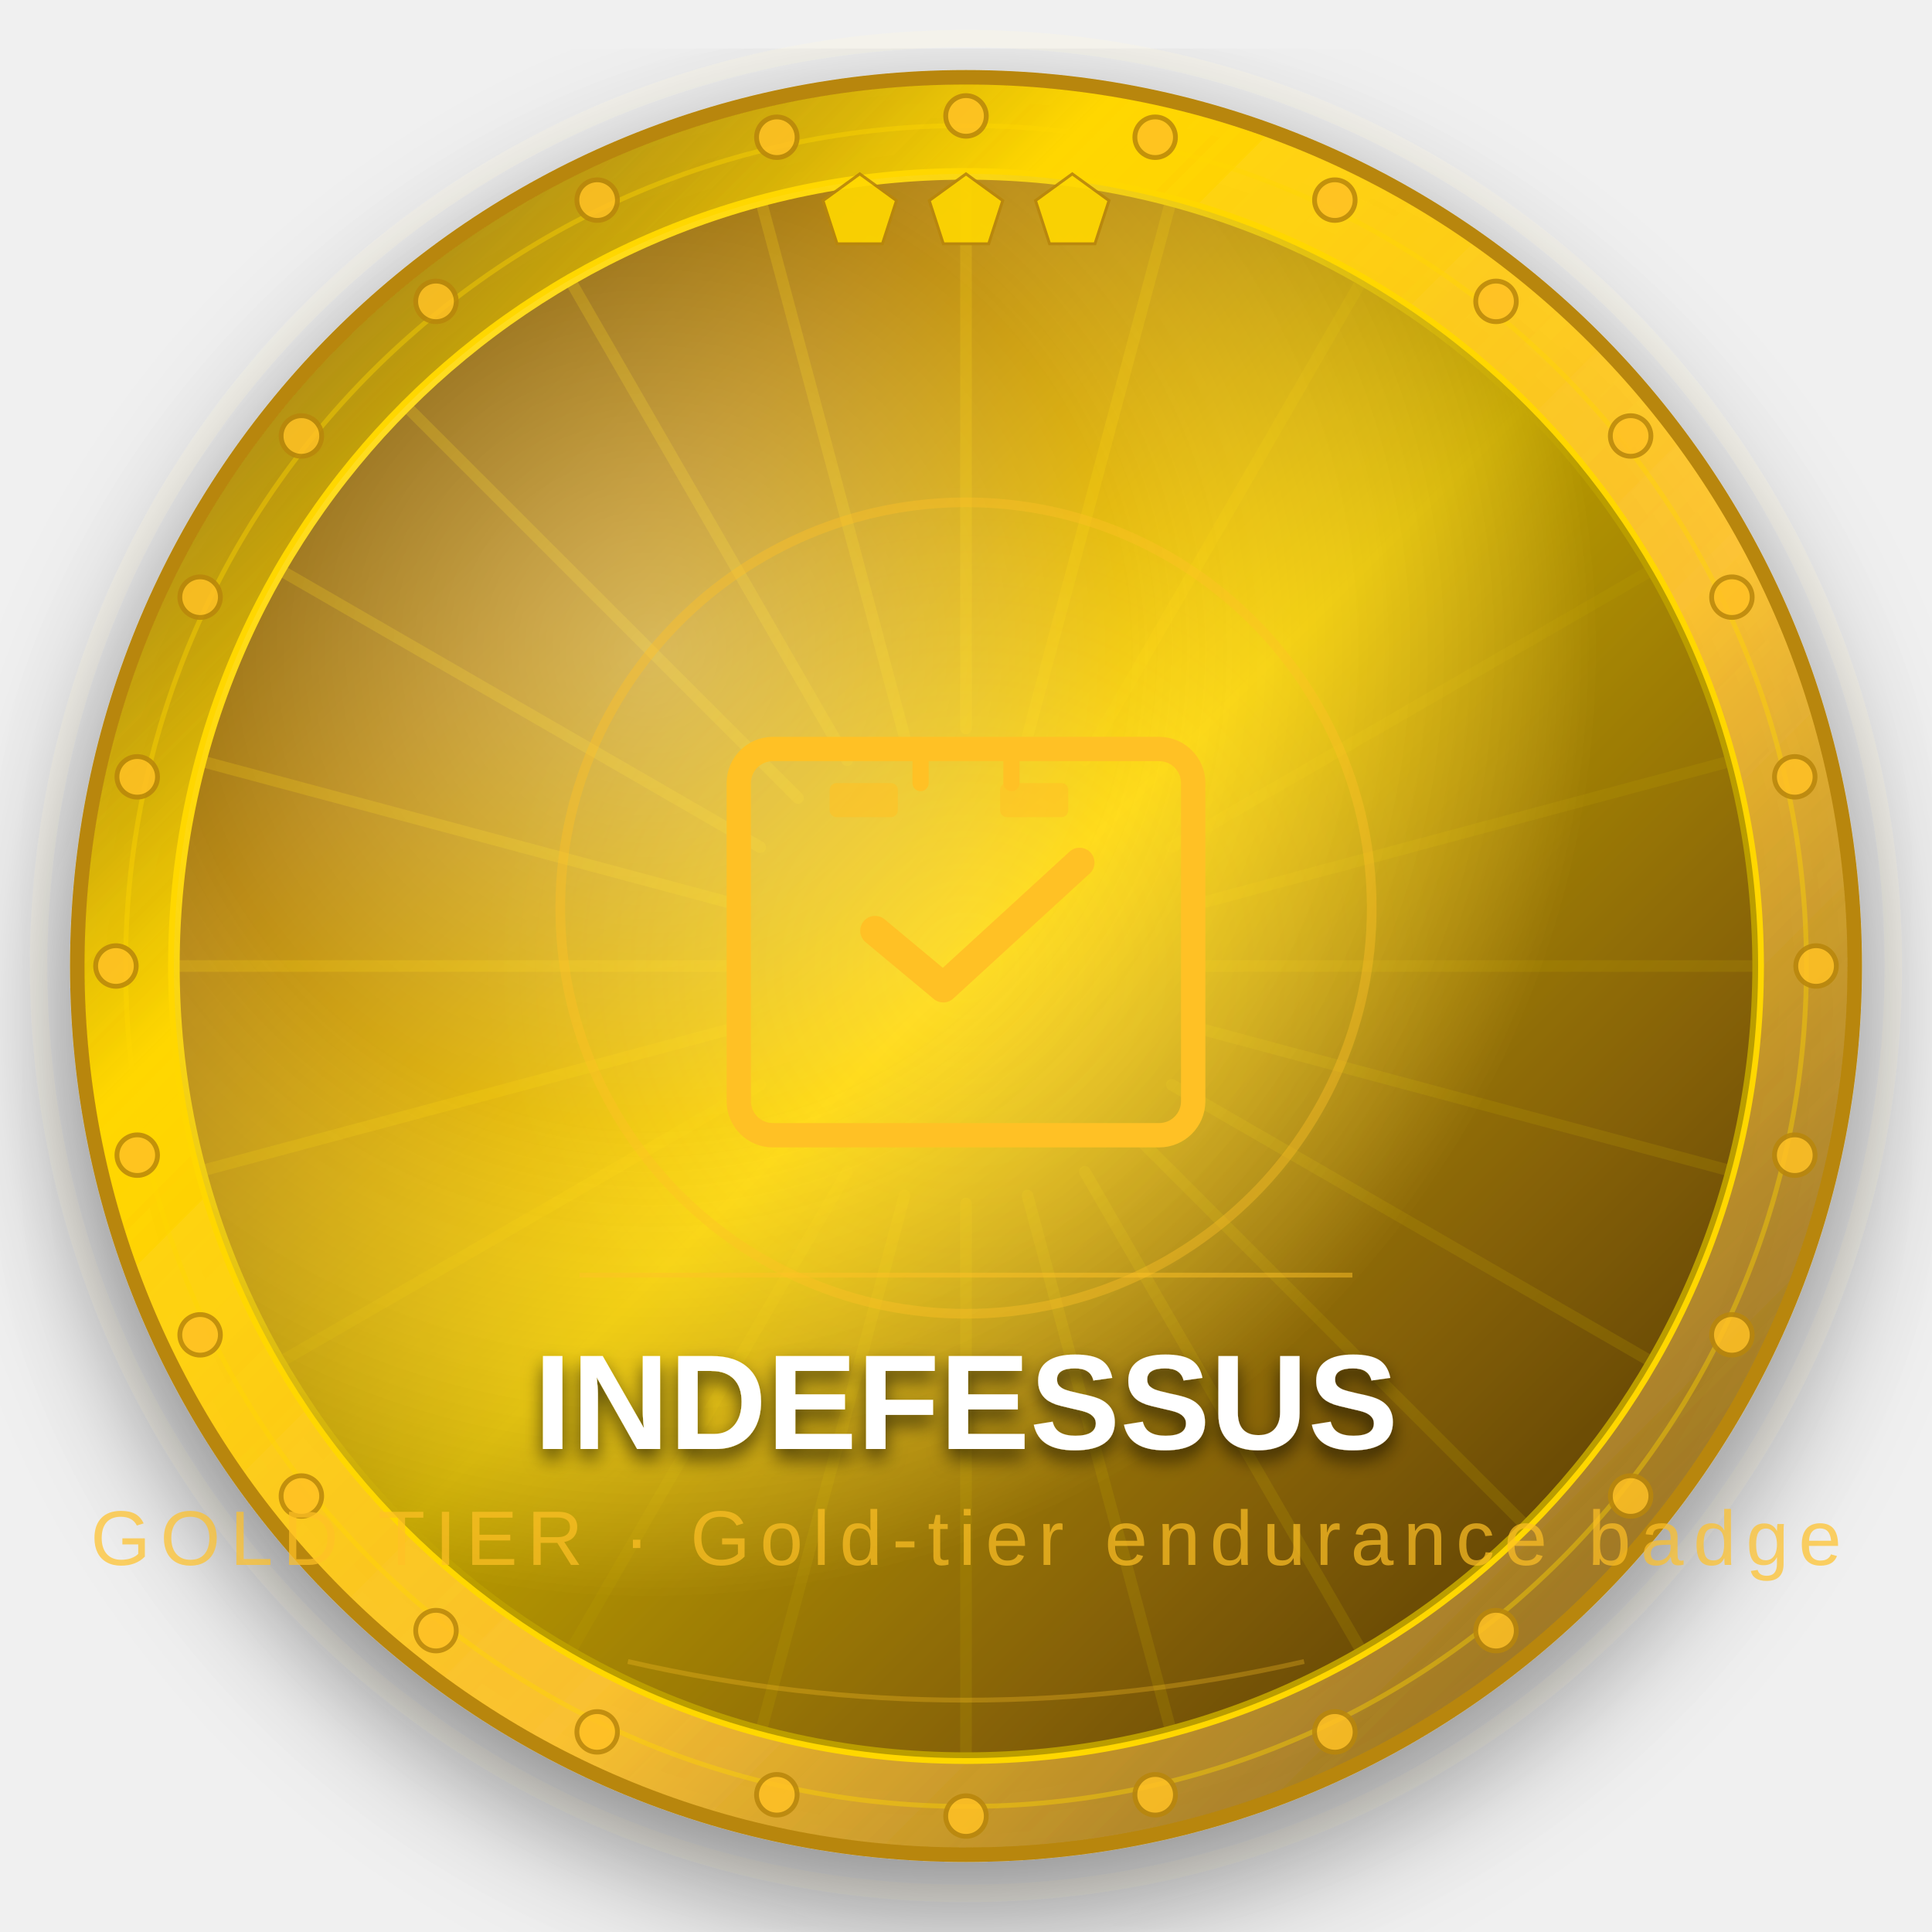
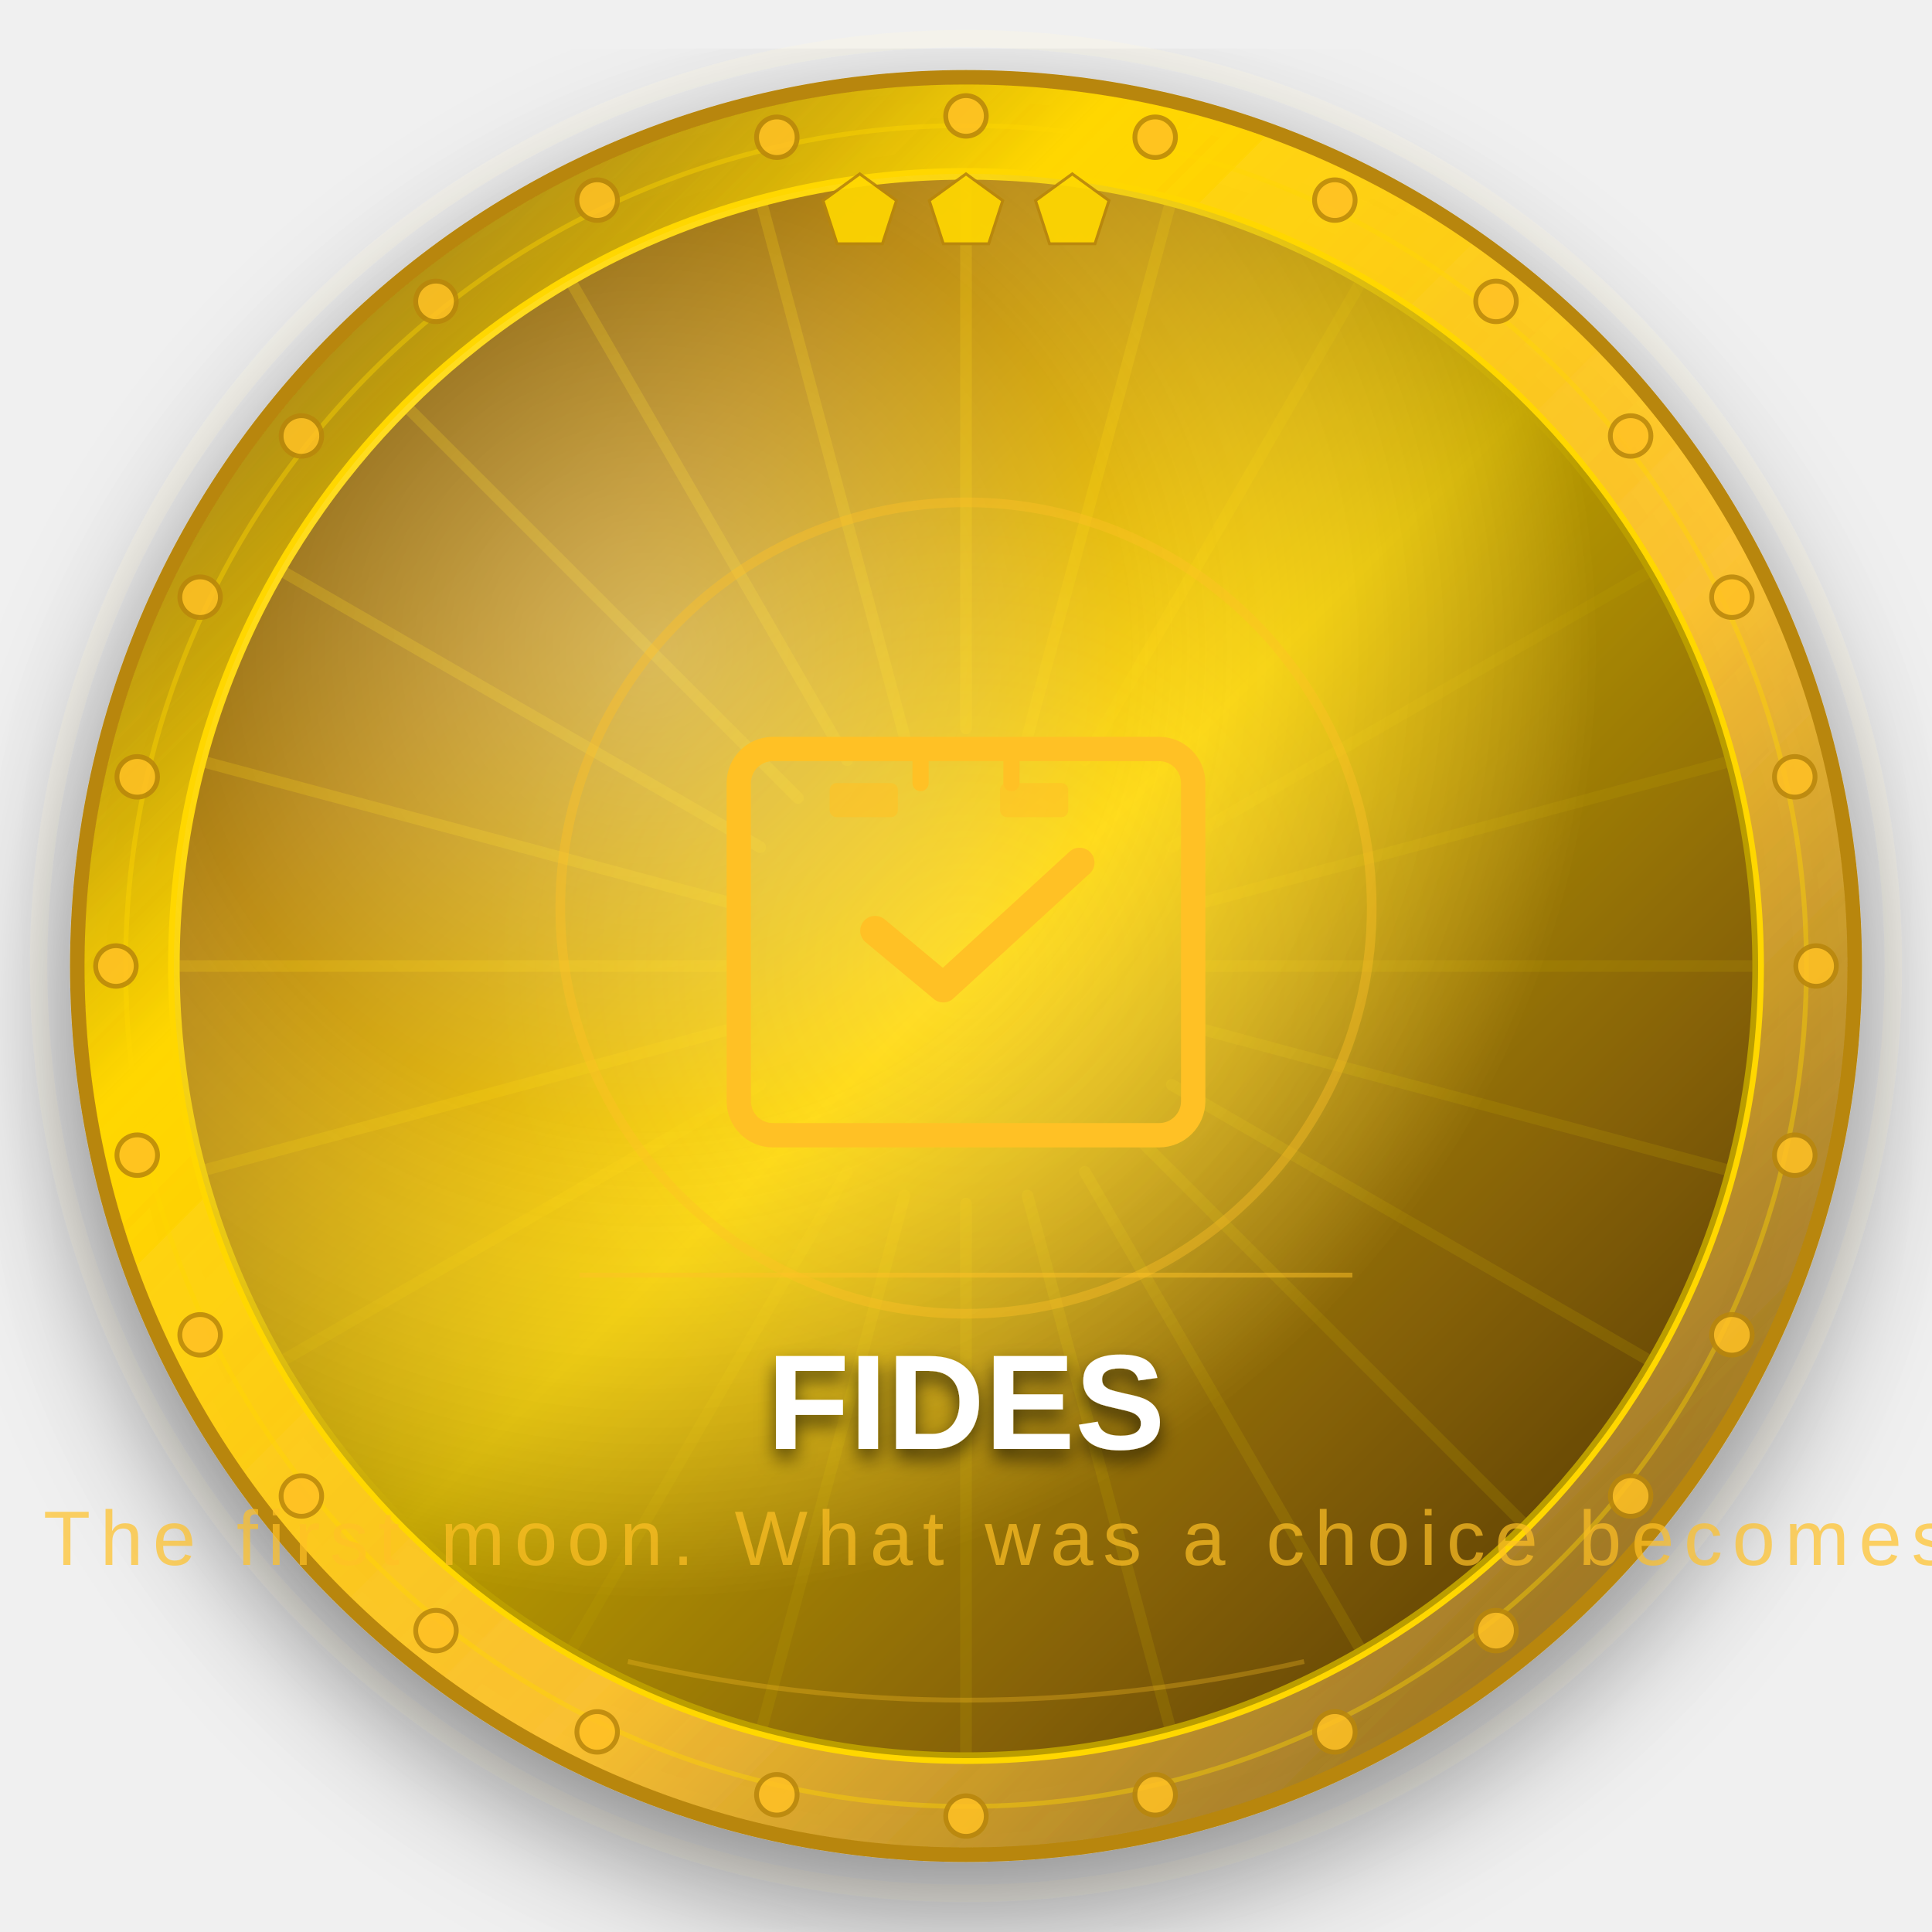
<svg xmlns="http://www.w3.org/2000/svg" viewBox="0 0 200 200" width="200" height="200">
  <defs>
    <linearGradient id="b2" x1="0%" y1="0%" x2="100%" y2="100%">
      <stop offset="0%" stop-color="#5C3A00" />
      <stop offset="25%" stop-color="#B8860B" />
      <stop offset="50%" stop-color="#FFD700" />
      <stop offset="75%" stop-color="#B8860B" />
      <stop offset="100%" stop-color="#5C3A00" />
    </linearGradient>
    <linearGradient id="r2" x1="0%" y1="0%" x2="100%" y2="100%">
      <stop offset="0%" stop-color="#5C3A00" stop-opacity="0.8" />
      <stop offset="30%" stop-color="#FFD700" stop-opacity="1" />
      <stop offset="60%" stop-color="#FFC125" stop-opacity="0.9" />
      <stop offset="100%" stop-color="#5C3A00" stop-opacity="0.8" />
    </linearGradient>
    <radialGradient id="s2" cx="30%" cy="30%" r="60%">
      <stop offset="0%" stop-color="#fff" stop-opacity="0.32" />
      <stop offset="50%" stop-color="#fff" stop-opacity="0.05" />
      <stop offset="100%" stop-color="#000" stop-opacity="0.27" />
    </radialGradient>
    <radialGradient id="c2" cx="50%" cy="50%" r="50%">
      <stop offset="0%" stop-color="#FFF8DC" stop-opacity="0.12" />
      <stop offset="100%" stop-color="#FFF8DC" stop-opacity="0" />
    </radialGradient>
    <filter id="sh2" x="-30%" y="-30%" width="160%" height="160%">
      <feDropShadow dx="0" dy="5" stdDeviation="6" flood-color="#000" flood-opacity="0.45" />
    </filter>
  </defs>
  <circle cx="100" cy="100" r="96" fill="none" stroke="#FFF8DC" stroke-width="1.8" opacity="0.25" filter="url(#sh2)" />
  <circle cx="100" cy="100" r="92" fill="url(#r2)" stroke="#B8860B" stroke-width="1.5" filter="url(#sh2)" />
  <circle cx="100" cy="100" r="87" fill="none" stroke="#FFD700" stroke-width="0.5" opacity="0.4" />
  <circle cx="100" cy="100" r="82" fill="url(#b2)" stroke="#FFD700" stroke-width="1.2" />
  <line x1="124.6" y1="100" x2="182" y2="100" stroke="#FFD700" stroke-width="1.2" opacity="0.22" stroke-linecap="round" />
  <line x1="123.762" y1="106.367" x2="179.206" y2="121.223" stroke="#FFD700" stroke-width="1.2" opacity="0.22" stroke-linecap="round" />
  <line x1="121.304" y1="112.3" x2="171.014" y2="141" stroke="#FFD700" stroke-width="1.2" opacity="0.22" stroke-linecap="round" />
  <line x1="117.395" y1="117.395" x2="157.983" y2="157.983" stroke="#FFD700" stroke-width="1.2" opacity="0.22" stroke-linecap="round" />
  <line x1="112.3" y1="121.304" x2="141" y2="171.014" stroke="#FFD700" stroke-width="1.2" opacity="0.22" stroke-linecap="round" />
  <line x1="106.367" y1="123.762" x2="121.223" y2="179.206" stroke="#FFD700" stroke-width="1.2" opacity="0.22" stroke-linecap="round" />
  <line x1="100" y1="124.6" x2="100" y2="182" stroke="#FFD700" stroke-width="1.2" opacity="0.22" stroke-linecap="round" />
  <line x1="93.633" y1="123.762" x2="78.777" y2="179.206" stroke="#FFD700" stroke-width="1.2" opacity="0.22" stroke-linecap="round" />
  <line x1="87.7" y1="121.304" x2="59" y2="171.014" stroke="#FFD700" stroke-width="1.2" opacity="0.22" stroke-linecap="round" />
  <line x1="82.605" y1="117.395" x2="42.017" y2="157.983" stroke="#FFD700" stroke-width="1.2" opacity="0.22" stroke-linecap="round" />
  <line x1="78.696" y1="112.3" x2="28.986" y2="141" stroke="#FFD700" stroke-width="1.2" opacity="0.22" stroke-linecap="round" />
  <line x1="76.238" y1="106.367" x2="20.794" y2="121.223" stroke="#FFD700" stroke-width="1.2" opacity="0.22" stroke-linecap="round" />
  <line x1="75.4" y1="100" x2="18" y2="100" stroke="#FFD700" stroke-width="1.2" opacity="0.22" stroke-linecap="round" />
  <line x1="76.238" y1="93.633" x2="20.794" y2="78.777" stroke="#FFD700" stroke-width="1.2" opacity="0.22" stroke-linecap="round" />
  <line x1="78.696" y1="87.7" x2="28.986" y2="59" stroke="#FFD700" stroke-width="1.2" opacity="0.22" stroke-linecap="round" />
  <line x1="82.605" y1="82.605" x2="42.017" y2="42.017" stroke="#FFD700" stroke-width="1.2" opacity="0.22" stroke-linecap="round" />
  <line x1="87.7" y1="78.696" x2="59" y2="28.986" stroke="#FFD700" stroke-width="1.2" opacity="0.22" stroke-linecap="round" />
  <line x1="93.633" y1="76.238" x2="78.777" y2="20.794" stroke="#FFD700" stroke-width="1.2" opacity="0.22" stroke-linecap="round" />
  <line x1="100" y1="75.4" x2="100" y2="18" stroke="#FFD700" stroke-width="1.2" opacity="0.22" stroke-linecap="round" />
  <line x1="106.367" y1="76.238" x2="121.223" y2="20.794" stroke="#FFD700" stroke-width="1.2" opacity="0.22" stroke-linecap="round" />
  <line x1="112.3" y1="78.696" x2="141" y2="28.986" stroke="#FFD700" stroke-width="1.2" opacity="0.22" stroke-linecap="round" />
  <line x1="117.395" y1="82.605" x2="157.983" y2="42.017" stroke="#FFD700" stroke-width="1.2" opacity="0.22" stroke-linecap="round" />
  <line x1="121.304" y1="87.7" x2="171.014" y2="59" stroke="#FFD700" stroke-width="1.2" opacity="0.22" stroke-linecap="round" />
  <line x1="123.762" y1="93.633" x2="179.206" y2="78.777" stroke="#FFD700" stroke-width="1.2" opacity="0.22" stroke-linecap="round" />
  <circle cx="100" cy="100" r="50" fill="url(#c2)" />
  <circle cx="100" cy="100" r="82" fill="url(#s2)" />
  <circle cx="100" cy="12" r="2.1" fill="#FFC125" stroke="#B8860B" stroke-width="0.5" opacity="0.85" />
  <circle cx="119.582" cy="14.206" r="2.1" fill="#FFC125" stroke="#B8860B" stroke-width="0.5" opacity="0.85" />
  <circle cx="138.182" cy="20.715" r="2.1" fill="#FFC125" stroke="#B8860B" stroke-width="0.5" opacity="0.85" />
  <circle cx="154.867" cy="31.199" r="2.1" fill="#FFC125" stroke="#B8860B" stroke-width="0.5" opacity="0.85" />
  <circle cx="168.801" cy="45.133" r="2.1" fill="#FFC125" stroke="#B8860B" stroke-width="0.5" opacity="0.85" />
  <circle cx="179.285" cy="61.818" r="2.1" fill="#FFC125" stroke="#B8860B" stroke-width="0.5" opacity="0.85" />
  <circle cx="185.794" cy="80.418" r="2.1" fill="#FFC125" stroke="#B8860B" stroke-width="0.5" opacity="0.85" />
  <circle cx="188" cy="100" r="2.1" fill="#FFC125" stroke="#B8860B" stroke-width="0.5" opacity="0.85" />
  <circle cx="185.794" cy="119.582" r="2.1" fill="#FFC125" stroke="#B8860B" stroke-width="0.5" opacity="0.85" />
  <circle cx="179.285" cy="138.182" r="2.1" fill="#FFC125" stroke="#B8860B" stroke-width="0.5" opacity="0.85" />
  <circle cx="168.801" cy="154.867" r="2.1" fill="#FFC125" stroke="#B8860B" stroke-width="0.5" opacity="0.85" />
  <circle cx="154.867" cy="168.801" r="2.1" fill="#FFC125" stroke="#B8860B" stroke-width="0.5" opacity="0.85" />
  <circle cx="138.182" cy="179.285" r="2.1" fill="#FFC125" stroke="#B8860B" stroke-width="0.5" opacity="0.85" />
  <circle cx="119.582" cy="185.794" r="2.1" fill="#FFC125" stroke="#B8860B" stroke-width="0.5" opacity="0.85" />
  <circle cx="100" cy="188" r="2.1" fill="#FFC125" stroke="#B8860B" stroke-width="0.5" opacity="0.85" />
  <circle cx="80.418" cy="185.794" r="2.1" fill="#FFC125" stroke="#B8860B" stroke-width="0.5" opacity="0.85" />
  <circle cx="61.818" cy="179.285" r="2.1" fill="#FFC125" stroke="#B8860B" stroke-width="0.5" opacity="0.85" />
  <circle cx="45.133" cy="168.801" r="2.1" fill="#FFC125" stroke="#B8860B" stroke-width="0.5" opacity="0.85" />
  <circle cx="31.199" cy="154.867" r="2.1" fill="#FFC125" stroke="#B8860B" stroke-width="0.5" opacity="0.85" />
  <circle cx="20.715" cy="138.182" r="2.1" fill="#FFC125" stroke="#B8860B" stroke-width="0.5" opacity="0.85" />
  <circle cx="14.206" cy="119.582" r="2.1" fill="#FFC125" stroke="#B8860B" stroke-width="0.5" opacity="0.85" />
  <circle cx="12" cy="100" r="2.1" fill="#FFC125" stroke="#B8860B" stroke-width="0.5" opacity="0.85" />
  <circle cx="14.206" cy="80.418" r="2.1" fill="#FFC125" stroke="#B8860B" stroke-width="0.5" opacity="0.85" />
  <circle cx="20.715" cy="61.818" r="2.1" fill="#FFC125" stroke="#B8860B" stroke-width="0.5" opacity="0.85" />
  <circle cx="31.199" cy="45.133" r="2.1" fill="#FFC125" stroke="#B8860B" stroke-width="0.5" opacity="0.85" />
  <circle cx="45.133" cy="31.199" r="2.1" fill="#FFC125" stroke="#B8860B" stroke-width="0.5" opacity="0.85" />
  <circle cx="61.818" cy="20.715" r="2.1" fill="#FFC125" stroke="#B8860B" stroke-width="0.5" opacity="0.85" />
  <circle cx="80.418" cy="14.206" r="2.1" fill="#FFC125" stroke="#B8860B" stroke-width="0.5" opacity="0.85" />
  <polygon points="89,18 92.804,20.764 91.351,25.236 86.649,25.236 85.196,20.764" fill="#FFD700" stroke="#B8860B" stroke-width="0.3" opacity="0.9" />
  <polygon points="100,18 103.804,20.764 102.351,25.236 97.649,25.236 96.196,20.764" fill="#FFD700" stroke="#B8860B" stroke-width="0.3" opacity="0.9" />
  <polygon points="111,18 114.804,20.764 113.351,25.236 108.649,25.236 107.196,20.764" fill="#FFD700" stroke="#B8860B" stroke-width="0.3" opacity="0.9" />
  <circle cx="100" cy="94" r="42" fill="none" stroke="#FFC125" stroke-width="1" opacity="0.4" />
  <g>
    <g transform="translate(100,94)">
      <rect x="-23.52" y="-16.464" width="47.04" height="39.984" rx="3.528" fill="none" stroke="#FFC125" stroke-width="2.52" />
      <rect x="-14.112" y="-12.936" width="7.056" height="3.528" rx="0.706" fill="#FFC125" opacity="0.6" />
      <rect x="3.528" y="-12.936" width="7.056" height="3.528" rx="0.706" fill="#FFC125" opacity="0.6" />
      <line x1="-4.704" y1="-12.936" x2="-4.704" y2="-16.464" stroke="#FFC125" stroke-width="1.68" stroke-linecap="round" />
      <line x1="4.704" y1="-12.936" x2="4.704" y2="-16.464" stroke="#FFC125" stroke-width="1.68" stroke-linecap="round" />
      <polyline points="-9.408,2.352 -2.352,8.232 11.76,-4.704" fill="none" stroke="#FFC125" stroke-width="3.08" stroke-linecap="round" stroke-linejoin="round" />
    </g>
  </g>
  <line x1="60" y1="132" x2="140" y2="132" stroke="#FFC125" stroke-width="0.5" opacity="0.5" />
-   <text x="100" y="150" text-anchor="middle" font-size="14" font-weight="bold" fill="#fff" font-family="Arial,sans-serif" filter="drop-shadow(0 1px 1px rgba(0,0,0,0.6))">INDEFESSUS</text>
-   <text x="100" y="162" text-anchor="middle" font-size="8" fill="#FFC125" opacity="0.7" font-family="Arial,sans-serif" letter-spacing="1">GOLD TIER · Gold-tier endurance badge</text>
+   <text x="100" y="150" text-anchor="middle" font-size="14" font-weight="bold" fill="#fff" font-family="Arial,sans-serif" filter="drop-shadow(0 1px 1px rgba(0,0,0,0.6))">FIDES</text>
+   <text x="100" y="162" text-anchor="middle" font-size="8" fill="#FFC125" opacity="0.7" font-family="Arial,sans-serif" letter-spacing="1">GOLD TIER · The first moon. What was a choice becomes a covenant.</text>
  <path d="M65 172 Q100 180 135 172" fill="none" stroke="#FFC125" stroke-width="0.5" opacity="0.3" />
</svg>
